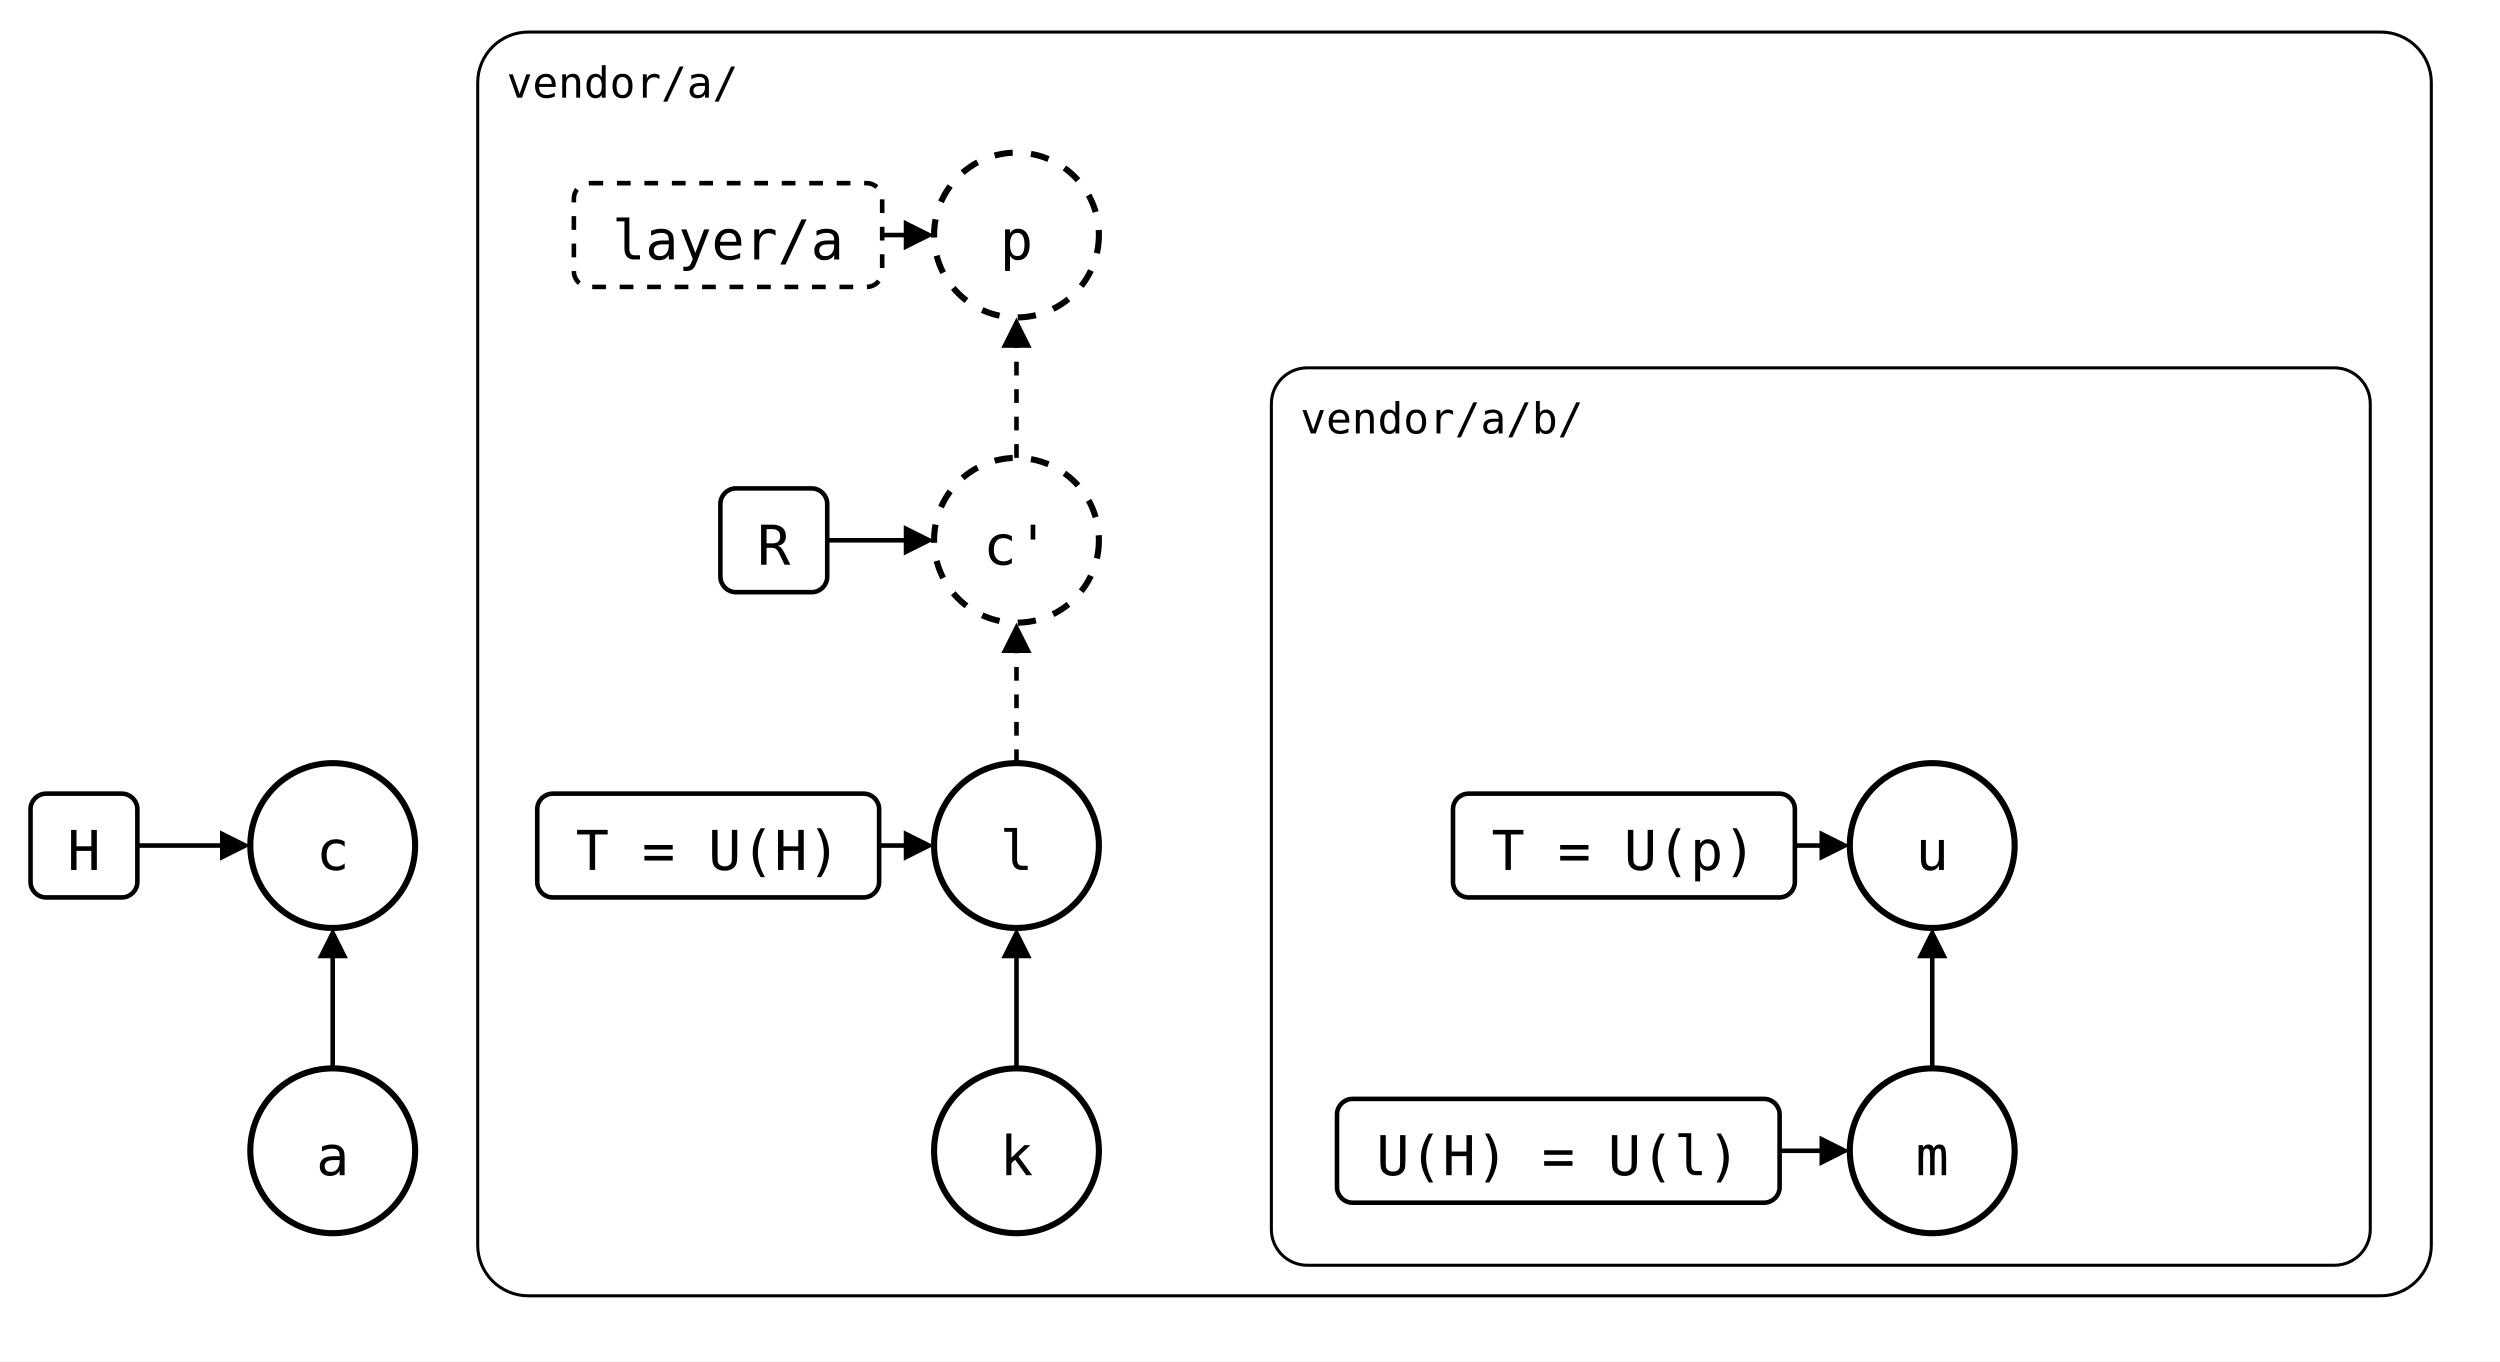
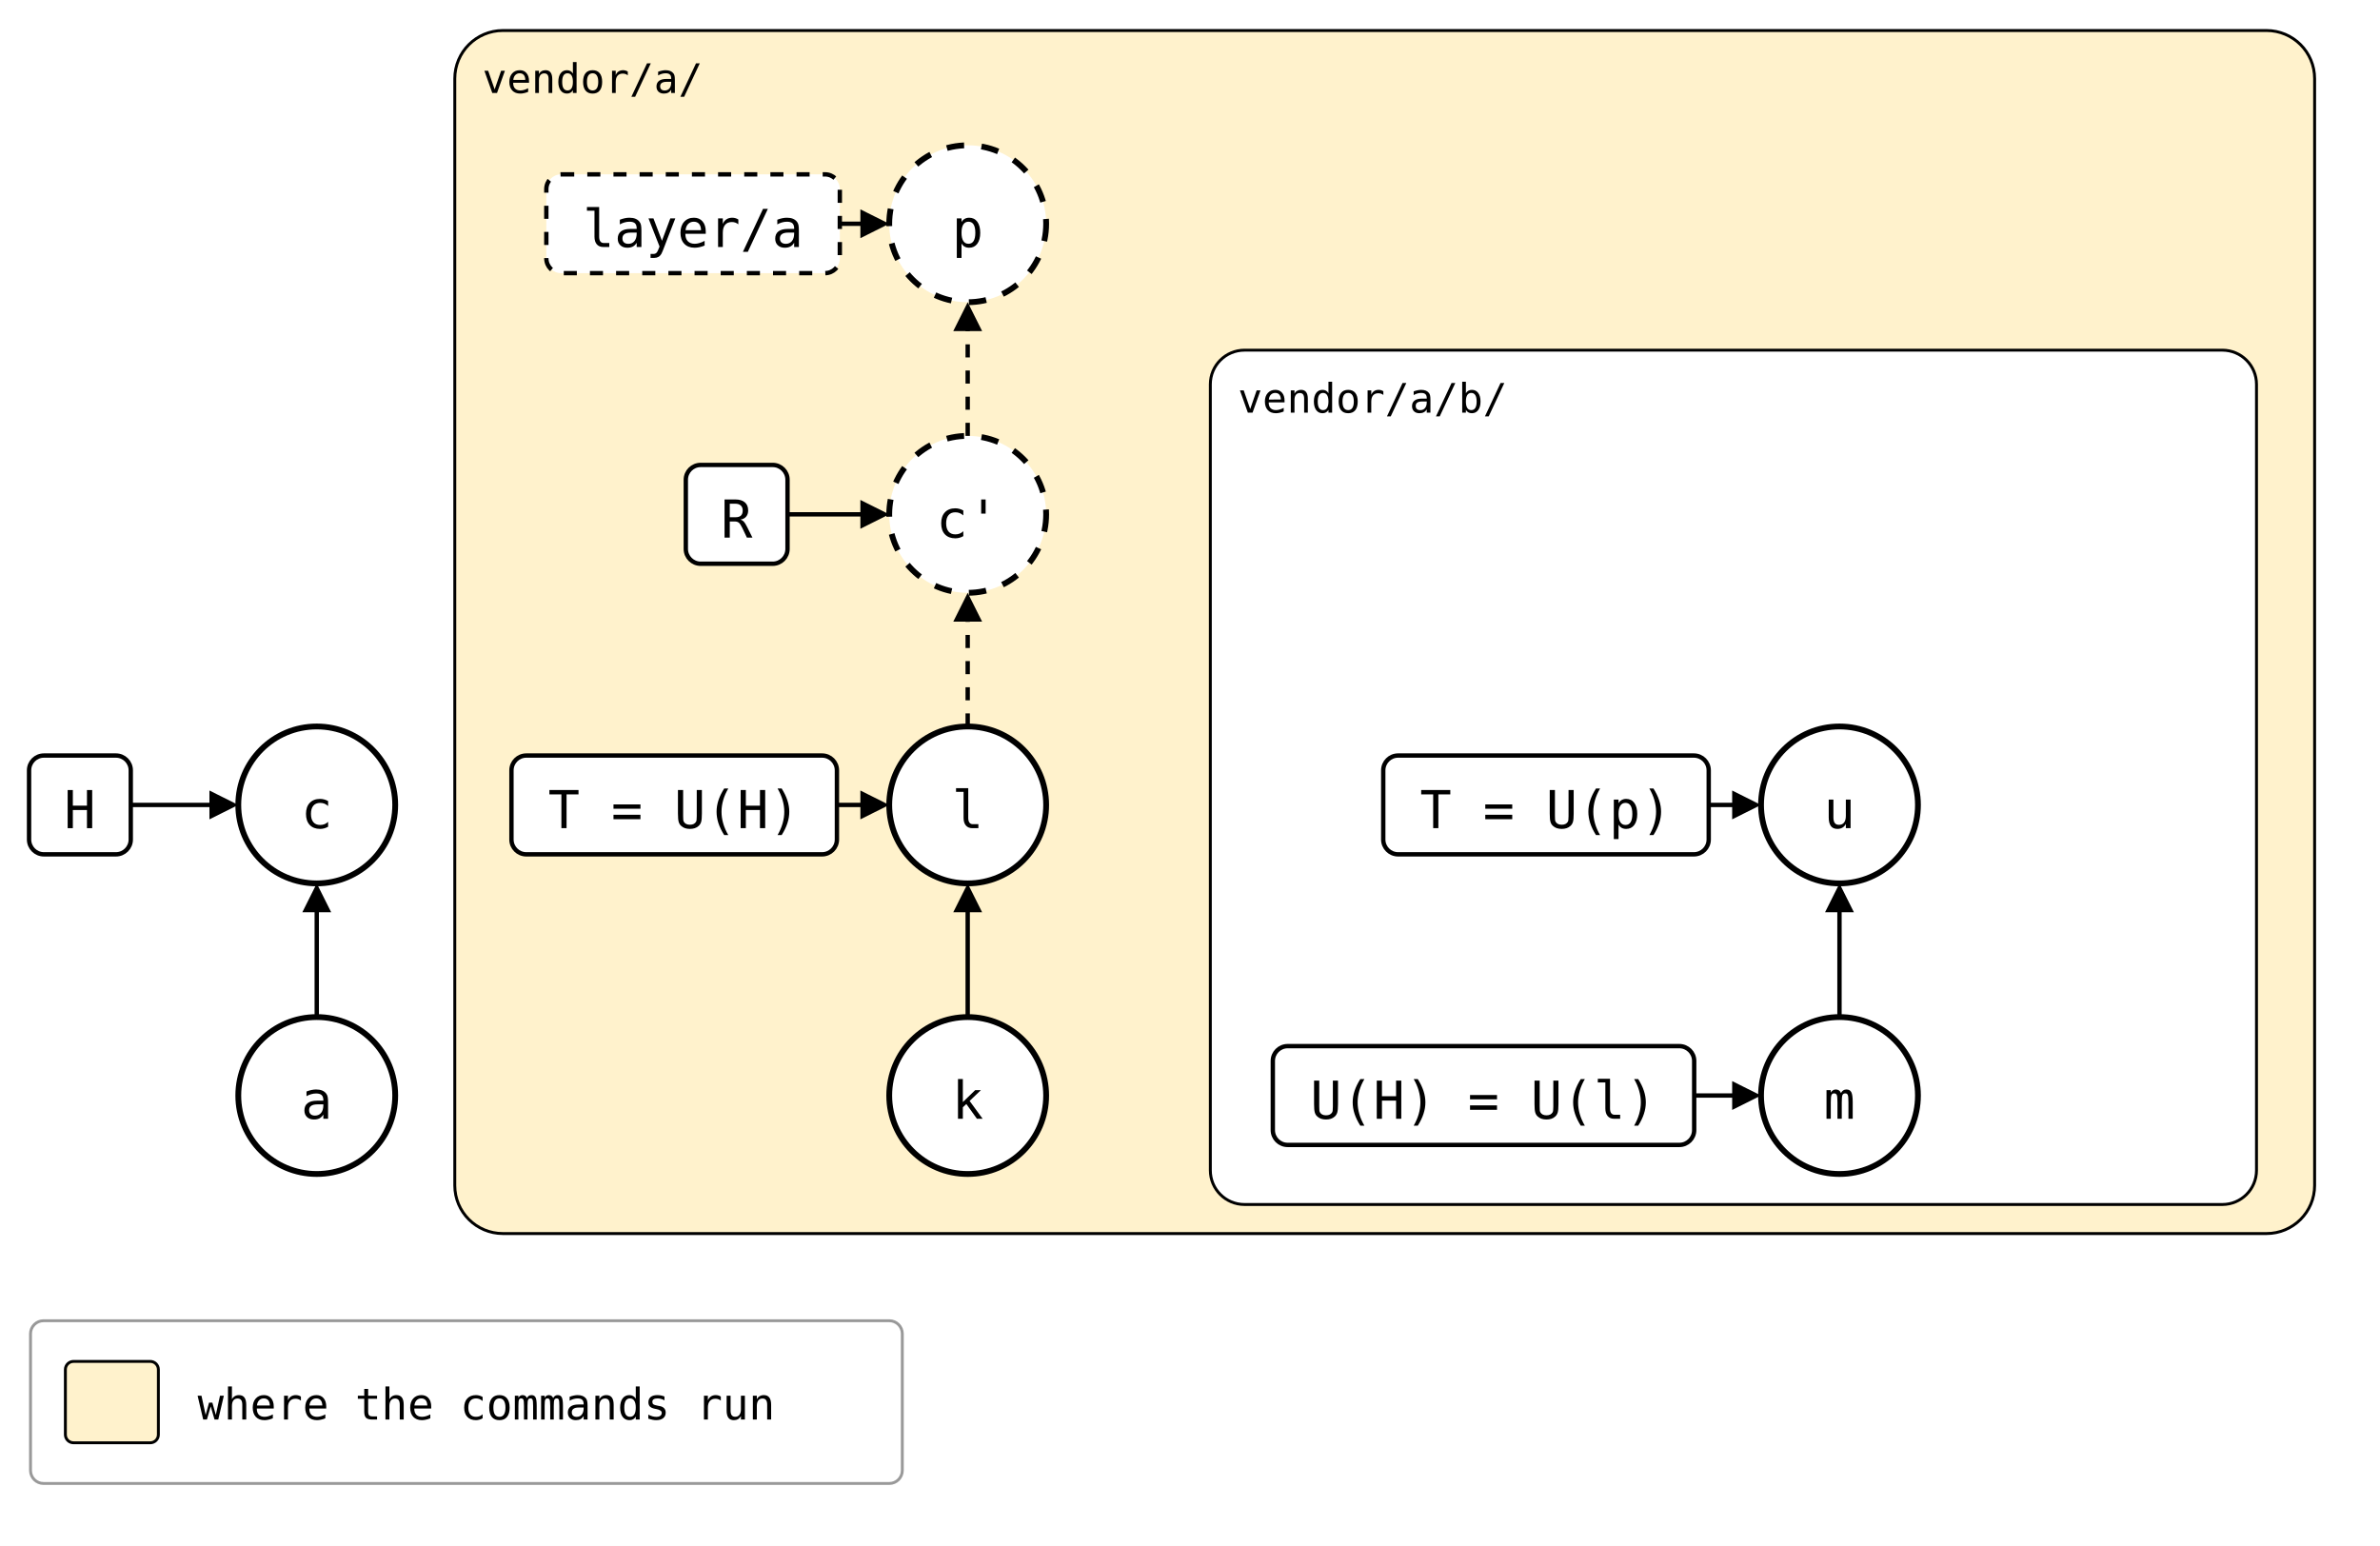
- <svg xmlns="http://www.w3.org/2000/svg" style="background: #ffffff; background-color: light-dark(#ffffff, #121212); color-scheme: light dark;" version="1.1" width="819px" height="446px" viewBox="0 0 819 446" id="ge-svg-c8mFiFQ3_4jhlH9kzEQV" content="&lt;mxfile host=&quot;Electron&quot;&gt;&#10;  &lt;diagram name=&quot;pulled-in-the-worktree&quot; id=&quot;pulled-in-the-worktree&quot;&gt;&#10;    &lt;mxGraphModel dx=&quot;-421&quot; dy=&quot;-125&quot; grid=&quot;0&quot; gridSize=&quot;10&quot; guides=&quot;1&quot; tooltips=&quot;1&quot; connect=&quot;1&quot; arrows=&quot;1&quot; fold=&quot;0&quot; page=&quot;0&quot; pageScale=&quot;1&quot; pageWidth=&quot;850&quot; pageHeight=&quot;1100&quot; background=&quot;#ffffff&quot; math=&quot;0&quot; shadow=&quot;0&quot;&gt;&#10;      &lt;root&gt;&#10;        &lt;mxCell id=&quot;0&quot; /&gt;&#10;        &lt;mxCell id=&quot;1&quot; parent=&quot;0&quot; /&gt;&#10;        &lt;mxCell id=&quot;lane_a&quot; parent=&quot;1&quot; style=&quot;rounded=1;arcSize=4;fillColor=none;strokeWidth=1;fontSize=14;verticalAlign=top;align=left;spacingLeft=8;spacingTop=2;fontFamily=Roboto Mono,monospace;&quot; value=&quot;vendor/a/&quot; vertex=&quot;1&quot;&gt;&#10;          &lt;mxGeometry height=&quot;414&quot; width=&quot;640&quot; x=&quot;150&quot; y=&quot;10&quot; as=&quot;geometry&quot; /&gt;&#10;        &lt;/mxCell&gt;&#10;        &lt;mxCell id=&quot;lane_b&quot; parent=&quot;1&quot; style=&quot;rounded=1;arcSize=4;fillColor=none;strokeWidth=1;fontSize=14;verticalAlign=top;align=left;spacingLeft=8;spacingTop=2;fontFamily=Roboto Mono,monospace;&quot; value=&quot;vendor/a/b/&quot; vertex=&quot;1&quot;&gt;&#10;          &lt;mxGeometry height=&quot;294&quot; width=&quot;360&quot; x=&quot;410&quot; y=&quot;120&quot; as=&quot;geometry&quot; /&gt;&#10;        &lt;/mxCell&gt;&#10;        &lt;mxCell id=&quot;a&quot; parent=&quot;1&quot; style=&quot;ellipse;aspect=fixed;strokeWidth=2;fontSize=18;fontFamily=Roboto Mono,monospace;&quot; value=&quot;a&quot; vertex=&quot;1&quot;&gt;&#10;          &lt;mxGeometry height=&quot;54&quot; width=&quot;54&quot; x=&quot;76&quot; y=&quot;350&quot; as=&quot;geometry&quot; /&gt;&#10;        &lt;/mxCell&gt;&#10;        &lt;mxCell id=&quot;c&quot; parent=&quot;1&quot; style=&quot;ellipse;aspect=fixed;strokeWidth=2;fontSize=18;fontFamily=Roboto Mono,monospace;&quot; value=&quot;c&quot; vertex=&quot;1&quot;&gt;&#10;          &lt;mxGeometry height=&quot;54&quot; width=&quot;54&quot; x=&quot;76&quot; y=&quot;250&quot; as=&quot;geometry&quot; /&gt;&#10;        &lt;/mxCell&gt;&#10;        &lt;mxCell id=&quot;k&quot; parent=&quot;1&quot; style=&quot;ellipse;aspect=fixed;strokeWidth=2;fontSize=18;fontFamily=Roboto Mono,monospace;&quot; value=&quot;k&quot; vertex=&quot;1&quot;&gt;&#10;          &lt;mxGeometry height=&quot;54&quot; width=&quot;54&quot; x=&quot;300&quot; y=&quot;350&quot; as=&quot;geometry&quot; /&gt;&#10;        &lt;/mxCell&gt;&#10;        &lt;mxCell id=&quot;l&quot; parent=&quot;1&quot; style=&quot;ellipse;aspect=fixed;strokeWidth=2;fontSize=18;fontFamily=Roboto Mono,monospace;&quot; value=&quot;l&quot; vertex=&quot;1&quot;&gt;&#10;          &lt;mxGeometry height=&quot;54&quot; width=&quot;54&quot; x=&quot;300&quot; y=&quot;250&quot; as=&quot;geometry&quot; /&gt;&#10;        &lt;/mxCell&gt;&#10;        &lt;mxCell id=&quot;c_&quot; parent=&quot;1&quot; style=&quot;ellipse;aspect=fixed;strokeWidth=2;fontSize=18;fontFamily=Roboto Mono,monospace;dashed=1;&quot; value=&quot;c&amp;#39;&quot; vertex=&quot;1&quot;&gt;&#10;          &lt;mxGeometry height=&quot;54&quot; width=&quot;54&quot; x=&quot;300&quot; y=&quot;150&quot; as=&quot;geometry&quot; /&gt;&#10;        &lt;/mxCell&gt;&#10;        &lt;mxCell id=&quot;p&quot; parent=&quot;1&quot; style=&quot;ellipse;aspect=fixed;strokeWidth=2;fontSize=18;fontFamily=Roboto Mono,monospace;dashed=1;&quot; value=&quot;p&quot; vertex=&quot;1&quot;&gt;&#10;          &lt;mxGeometry height=&quot;54&quot; width=&quot;54&quot; x=&quot;300&quot; y=&quot;50&quot; as=&quot;geometry&quot; /&gt;&#10;        &lt;/mxCell&gt;&#10;        &lt;mxCell id=&quot;m&quot; parent=&quot;1&quot; style=&quot;ellipse;aspect=fixed;strokeWidth=2;fontSize=18;fontFamily=Roboto Mono,monospace;&quot; value=&quot;m&quot; vertex=&quot;1&quot;&gt;&#10;          &lt;mxGeometry height=&quot;54&quot; width=&quot;54&quot; x=&quot;600&quot; y=&quot;350&quot; as=&quot;geometry&quot; /&gt;&#10;        &lt;/mxCell&gt;&#10;        &lt;mxCell id=&quot;u&quot; parent=&quot;1&quot; style=&quot;ellipse;aspect=fixed;strokeWidth=2;fontSize=18;fontFamily=Roboto Mono,monospace;&quot; value=&quot;u&quot; vertex=&quot;1&quot;&gt;&#10;          &lt;mxGeometry height=&quot;54&quot; width=&quot;54&quot; x=&quot;600&quot; y=&quot;250&quot; as=&quot;geometry&quot; /&gt;&#10;        &lt;/mxCell&gt;&#10;        &lt;mxCell id=&quot;H&quot; parent=&quot;1&quot; style=&quot;rounded=1;strokeWidth=1.5;fontSize=18;fontFamily=Roboto Mono,monospace;&quot; value=&quot;H&quot; vertex=&quot;1&quot;&gt;&#10;          &lt;mxGeometry height=&quot;34&quot; width=&quot;35&quot; x=&quot;4&quot; y=&quot;260&quot; as=&quot;geometry&quot; /&gt;&#10;        &lt;/mxCell&gt;&#10;        &lt;mxCell id=&quot;Ta&quot; parent=&quot;1&quot; style=&quot;rounded=1;strokeWidth=1.5;fontSize=18;fontFamily=Roboto Mono,monospace;&quot; value=&quot;T = U(H)&quot; vertex=&quot;1&quot;&gt;&#10;          &lt;mxGeometry height=&quot;34&quot; width=&quot;112&quot; x=&quot;170&quot; y=&quot;260&quot; as=&quot;geometry&quot; /&gt;&#10;        &lt;/mxCell&gt;&#10;        &lt;mxCell id=&quot;R&quot; parent=&quot;1&quot; style=&quot;rounded=1;strokeWidth=1.5;fontSize=18;fontFamily=Roboto Mono,monospace;&quot; value=&quot;R&quot; vertex=&quot;1&quot;&gt;&#10;          &lt;mxGeometry height=&quot;34&quot; width=&quot;35&quot; x=&quot;230&quot; y=&quot;160&quot; as=&quot;geometry&quot; /&gt;&#10;        &lt;/mxCell&gt;&#10;        &lt;mxCell id=&quot;W&quot; parent=&quot;1&quot; style=&quot;rounded=1;strokeWidth=1.5;fontSize=18;dashed=1;fontFamily=Roboto Mono,monospace;&quot; value=&quot;layer/a&quot; vertex=&quot;1&quot;&gt;&#10;          &lt;mxGeometry height=&quot;34&quot; width=&quot;101&quot; x=&quot;182&quot; y=&quot;60&quot; as=&quot;geometry&quot; /&gt;&#10;        &lt;/mxCell&gt;&#10;        &lt;mxCell id=&quot;Um&quot; parent=&quot;1&quot; style=&quot;rounded=1;strokeWidth=1.5;fontSize=18;fontFamily=Roboto Mono,monospace;&quot; value=&quot;U(H) = U(l)&quot; vertex=&quot;1&quot;&gt;&#10;          &lt;mxGeometry height=&quot;34&quot; width=&quot;145&quot; x=&quot;432&quot; y=&quot;360&quot; as=&quot;geometry&quot; /&gt;&#10;        &lt;/mxCell&gt;&#10;        &lt;mxCell id=&quot;Tb&quot; parent=&quot;1&quot; style=&quot;rounded=1;strokeWidth=1.5;fontSize=18;fontFamily=Roboto Mono,monospace;&quot; value=&quot;T = U(p)&quot; vertex=&quot;1&quot;&gt;&#10;          &lt;mxGeometry height=&quot;34&quot; width=&quot;112&quot; x=&quot;470&quot; y=&quot;260&quot; as=&quot;geometry&quot; /&gt;&#10;        &lt;/mxCell&gt;&#10;        &lt;mxCell id=&quot;e0&quot; edge=&quot;1&quot; parent=&quot;1&quot; source=&quot;a&quot; style=&quot;endArrow=block;endFill=1;strokeWidth=1.5;rounded=0;&quot; target=&quot;c&quot;&gt;&#10;          &lt;mxGeometry relative=&quot;1&quot; as=&quot;geometry&quot; /&gt;&#10;        &lt;/mxCell&gt;&#10;        &lt;mxCell id=&quot;e1&quot; edge=&quot;1&quot; parent=&quot;1&quot; source=&quot;k&quot; style=&quot;endArrow=block;endFill=1;strokeWidth=1.5;rounded=0;&quot; target=&quot;l&quot;&gt;&#10;          &lt;mxGeometry relative=&quot;1&quot; as=&quot;geometry&quot; /&gt;&#10;        &lt;/mxCell&gt;&#10;        &lt;mxCell id=&quot;e2&quot; edge=&quot;1&quot; parent=&quot;1&quot; source=&quot;l&quot; style=&quot;endArrow=block;endFill=1;strokeWidth=1.5;rounded=0;dashed=1;&quot; target=&quot;c_&quot;&gt;&#10;          &lt;mxGeometry relative=&quot;1&quot; as=&quot;geometry&quot; /&gt;&#10;        &lt;/mxCell&gt;&#10;        &lt;mxCell id=&quot;e3&quot; edge=&quot;1&quot; parent=&quot;1&quot; source=&quot;c_&quot; style=&quot;endArrow=block;endFill=1;strokeWidth=1.5;rounded=0;dashed=1;&quot; target=&quot;p&quot;&gt;&#10;          &lt;mxGeometry relative=&quot;1&quot; as=&quot;geometry&quot; /&gt;&#10;        &lt;/mxCell&gt;&#10;        &lt;mxCell id=&quot;e4&quot; edge=&quot;1&quot; parent=&quot;1&quot; source=&quot;m&quot; style=&quot;endArrow=block;endFill=1;strokeWidth=1.5;rounded=0;&quot; target=&quot;u&quot;&gt;&#10;          &lt;mxGeometry relative=&quot;1&quot; as=&quot;geometry&quot; /&gt;&#10;        &lt;/mxCell&gt;&#10;        &lt;mxCell id=&quot;e5&quot; edge=&quot;1&quot; parent=&quot;1&quot; source=&quot;H&quot; style=&quot;endArrow=block;endFill=1;strokeWidth=1.5;rounded=0;&quot; target=&quot;c&quot;&gt;&#10;          &lt;mxGeometry relative=&quot;1&quot; as=&quot;geometry&quot; /&gt;&#10;        &lt;/mxCell&gt;&#10;        &lt;mxCell id=&quot;e6&quot; edge=&quot;1&quot; parent=&quot;1&quot; source=&quot;Ta&quot; style=&quot;endArrow=block;endFill=1;strokeWidth=1.5;rounded=0;&quot; target=&quot;l&quot;&gt;&#10;          &lt;mxGeometry relative=&quot;1&quot; as=&quot;geometry&quot; /&gt;&#10;        &lt;/mxCell&gt;&#10;        &lt;mxCell id=&quot;e7&quot; edge=&quot;1&quot; parent=&quot;1&quot; source=&quot;R&quot; style=&quot;endArrow=block;endFill=1;strokeWidth=1.5;rounded=0;&quot; target=&quot;c_&quot;&gt;&#10;          &lt;mxGeometry relative=&quot;1&quot; as=&quot;geometry&quot; /&gt;&#10;        &lt;/mxCell&gt;&#10;        &lt;mxCell id=&quot;e8&quot; edge=&quot;1&quot; parent=&quot;1&quot; source=&quot;W&quot; style=&quot;endArrow=block;endFill=1;strokeWidth=1.5;rounded=0;&quot; target=&quot;p&quot;&gt;&#10;          &lt;mxGeometry relative=&quot;1&quot; as=&quot;geometry&quot; /&gt;&#10;        &lt;/mxCell&gt;&#10;        &lt;mxCell id=&quot;e9&quot; edge=&quot;1&quot; parent=&quot;1&quot; source=&quot;Um&quot; style=&quot;endArrow=block;endFill=1;strokeWidth=1.5;rounded=0;&quot; target=&quot;m&quot;&gt;&#10;          &lt;mxGeometry relative=&quot;1&quot; as=&quot;geometry&quot; /&gt;&#10;        &lt;/mxCell&gt;&#10;        &lt;mxCell id=&quot;e10&quot; edge=&quot;1&quot; parent=&quot;1&quot; source=&quot;Tb&quot; style=&quot;endArrow=block;endFill=1;strokeWidth=1.5;rounded=0;&quot; target=&quot;u&quot;&gt;&#10;          &lt;mxGeometry relative=&quot;1&quot; as=&quot;geometry&quot; /&gt;&#10;        &lt;/mxCell&gt;&#10;      &lt;/root&gt;&#10;    &lt;/mxGraphModel&gt;&#10;  &lt;/diagram&gt;&#10;&lt;/mxfile&gt;&#10;">
-   <style type="text/css">@supports (color: light-dark(#000, #fff)) { #ge-svg-c8mFiFQ3_4jhlH9kzEQV { --ge-adaptive-bg: light-dark(#ffffff, var(--ge-dark-color, #121212)); } }</style>
+ <svg xmlns="http://www.w3.org/2000/svg" style="background: #ffffff; background-color: light-dark(#ffffff, #121212); color-scheme: light dark;" version="1.1" width="819px" height="532px" viewBox="0 0 819 532" id="ge-svg-qMCThEEGLpSipwkc8X26" content="&lt;mxfile host=&quot;Electron&quot;&gt;&#10;  &lt;diagram name=&quot;pulled-in-the-worktree&quot; id=&quot;pulled-in-the-worktree&quot;&gt;&#10;    &lt;mxGraphModel dx=&quot;-421&quot; dy=&quot;-147&quot; grid=&quot;0&quot; gridSize=&quot;10&quot; guides=&quot;1&quot; tooltips=&quot;1&quot; connect=&quot;1&quot; arrows=&quot;1&quot; fold=&quot;0&quot; page=&quot;0&quot; pageScale=&quot;1&quot; pageWidth=&quot;850&quot; pageHeight=&quot;1100&quot; background=&quot;#ffffff&quot; math=&quot;0&quot; shadow=&quot;0&quot;&gt;&#10;      &lt;root&gt;&#10;        &lt;mxCell id=&quot;0&quot; /&gt;&#10;        &lt;mxCell id=&quot;1&quot; parent=&quot;0&quot; /&gt;&#10;        &lt;mxCell id=&quot;lane_a&quot; parent=&quot;1&quot; style=&quot;rounded=1;arcSize=4;fillColor=#FFF2CC;strokeWidth=1;fontSize=14;verticalAlign=top;align=left;spacingLeft=8;spacingTop=2;fontFamily=Roboto Mono,monospace;&quot; value=&quot;vendor/a/&quot; vertex=&quot;1&quot;&gt;&#10;          &lt;mxGeometry height=&quot;414&quot; width=&quot;640&quot; x=&quot;150&quot; y=&quot;10&quot; as=&quot;geometry&quot; /&gt;&#10;        &lt;/mxCell&gt;&#10;        &lt;mxCell id=&quot;lane_b&quot; parent=&quot;1&quot; style=&quot;rounded=1;arcSize=4;fillColor=#ffffff;strokeWidth=1;fontSize=14;verticalAlign=top;align=left;spacingLeft=8;spacingTop=2;fontFamily=Roboto Mono,monospace;&quot; value=&quot;vendor/a/b/&quot; vertex=&quot;1&quot;&gt;&#10;          &lt;mxGeometry height=&quot;294&quot; width=&quot;360&quot; x=&quot;410&quot; y=&quot;120&quot; as=&quot;geometry&quot; /&gt;&#10;        &lt;/mxCell&gt;&#10;        &lt;mxCell id=&quot;a&quot; parent=&quot;1&quot; style=&quot;ellipse;aspect=fixed;strokeWidth=2;fontSize=18;fontFamily=Roboto Mono,monospace;&quot; value=&quot;a&quot; vertex=&quot;1&quot;&gt;&#10;          &lt;mxGeometry height=&quot;54&quot; width=&quot;54&quot; x=&quot;76&quot; y=&quot;350&quot; as=&quot;geometry&quot; /&gt;&#10;        &lt;/mxCell&gt;&#10;        &lt;mxCell id=&quot;c&quot; parent=&quot;1&quot; style=&quot;ellipse;aspect=fixed;strokeWidth=2;fontSize=18;fontFamily=Roboto Mono,monospace;&quot; value=&quot;c&quot; vertex=&quot;1&quot;&gt;&#10;          &lt;mxGeometry height=&quot;54&quot; width=&quot;54&quot; x=&quot;76&quot; y=&quot;250&quot; as=&quot;geometry&quot; /&gt;&#10;        &lt;/mxCell&gt;&#10;        &lt;mxCell id=&quot;k&quot; parent=&quot;1&quot; style=&quot;ellipse;aspect=fixed;strokeWidth=2;fontSize=18;fontFamily=Roboto Mono,monospace;&quot; value=&quot;k&quot; vertex=&quot;1&quot;&gt;&#10;          &lt;mxGeometry height=&quot;54&quot; width=&quot;54&quot; x=&quot;300&quot; y=&quot;350&quot; as=&quot;geometry&quot; /&gt;&#10;        &lt;/mxCell&gt;&#10;        &lt;mxCell id=&quot;l&quot; parent=&quot;1&quot; style=&quot;ellipse;aspect=fixed;strokeWidth=2;fontSize=18;fontFamily=Roboto Mono,monospace;&quot; value=&quot;l&quot; vertex=&quot;1&quot;&gt;&#10;          &lt;mxGeometry height=&quot;54&quot; width=&quot;54&quot; x=&quot;300&quot; y=&quot;250&quot; as=&quot;geometry&quot; /&gt;&#10;        &lt;/mxCell&gt;&#10;        &lt;mxCell id=&quot;c_&quot; parent=&quot;1&quot; style=&quot;ellipse;aspect=fixed;strokeWidth=2;fontSize=18;fontFamily=Roboto Mono,monospace;dashed=1;&quot; value=&quot;c&amp;#39;&quot; vertex=&quot;1&quot;&gt;&#10;          &lt;mxGeometry height=&quot;54&quot; width=&quot;54&quot; x=&quot;300&quot; y=&quot;150&quot; as=&quot;geometry&quot; /&gt;&#10;        &lt;/mxCell&gt;&#10;        &lt;mxCell id=&quot;p&quot; parent=&quot;1&quot; style=&quot;ellipse;aspect=fixed;strokeWidth=2;fontSize=18;fontFamily=Roboto Mono,monospace;dashed=1;&quot; value=&quot;p&quot; vertex=&quot;1&quot;&gt;&#10;          &lt;mxGeometry height=&quot;54&quot; width=&quot;54&quot; x=&quot;300&quot; y=&quot;50&quot; as=&quot;geometry&quot; /&gt;&#10;        &lt;/mxCell&gt;&#10;        &lt;mxCell id=&quot;m&quot; parent=&quot;1&quot; style=&quot;ellipse;aspect=fixed;strokeWidth=2;fontSize=18;fontFamily=Roboto Mono,monospace;&quot; value=&quot;m&quot; vertex=&quot;1&quot;&gt;&#10;          &lt;mxGeometry height=&quot;54&quot; width=&quot;54&quot; x=&quot;600&quot; y=&quot;350&quot; as=&quot;geometry&quot; /&gt;&#10;        &lt;/mxCell&gt;&#10;        &lt;mxCell id=&quot;u&quot; parent=&quot;1&quot; style=&quot;ellipse;aspect=fixed;strokeWidth=2;fontSize=18;fontFamily=Roboto Mono,monospace;&quot; value=&quot;u&quot; vertex=&quot;1&quot;&gt;&#10;          &lt;mxGeometry height=&quot;54&quot; width=&quot;54&quot; x=&quot;600&quot; y=&quot;250&quot; as=&quot;geometry&quot; /&gt;&#10;        &lt;/mxCell&gt;&#10;        &lt;mxCell id=&quot;H&quot; parent=&quot;1&quot; style=&quot;rounded=1;strokeWidth=1.5;fontSize=18;fontFamily=Roboto Mono,monospace;&quot; value=&quot;H&quot; vertex=&quot;1&quot;&gt;&#10;          &lt;mxGeometry height=&quot;34&quot; width=&quot;35&quot; x=&quot;4&quot; y=&quot;260&quot; as=&quot;geometry&quot; /&gt;&#10;        &lt;/mxCell&gt;&#10;        &lt;mxCell id=&quot;Ta&quot; parent=&quot;1&quot; style=&quot;rounded=1;strokeWidth=1.5;fontSize=18;fontFamily=Roboto Mono,monospace;&quot; value=&quot;T = U(H)&quot; vertex=&quot;1&quot;&gt;&#10;          &lt;mxGeometry height=&quot;34&quot; width=&quot;112&quot; x=&quot;170&quot; y=&quot;260&quot; as=&quot;geometry&quot; /&gt;&#10;        &lt;/mxCell&gt;&#10;        &lt;mxCell id=&quot;R&quot; parent=&quot;1&quot; style=&quot;rounded=1;strokeWidth=1.5;fontSize=18;fontFamily=Roboto Mono,monospace;&quot; value=&quot;R&quot; vertex=&quot;1&quot;&gt;&#10;          &lt;mxGeometry height=&quot;34&quot; width=&quot;35&quot; x=&quot;230&quot; y=&quot;160&quot; as=&quot;geometry&quot; /&gt;&#10;        &lt;/mxCell&gt;&#10;        &lt;mxCell id=&quot;W&quot; parent=&quot;1&quot; style=&quot;rounded=1;strokeWidth=1.5;fontSize=18;dashed=1;fontFamily=Roboto Mono,monospace;&quot; value=&quot;layer/a&quot; vertex=&quot;1&quot;&gt;&#10;          &lt;mxGeometry height=&quot;34&quot; width=&quot;101&quot; x=&quot;182&quot; y=&quot;60&quot; as=&quot;geometry&quot; /&gt;&#10;        &lt;/mxCell&gt;&#10;        &lt;mxCell id=&quot;Um&quot; parent=&quot;1&quot; style=&quot;rounded=1;strokeWidth=1.5;fontSize=18;fontFamily=Roboto Mono,monospace;&quot; value=&quot;U(H) = U(l)&quot; vertex=&quot;1&quot;&gt;&#10;          &lt;mxGeometry height=&quot;34&quot; width=&quot;145&quot; x=&quot;432&quot; y=&quot;360&quot; as=&quot;geometry&quot; /&gt;&#10;        &lt;/mxCell&gt;&#10;        &lt;mxCell id=&quot;Tb&quot; parent=&quot;1&quot; style=&quot;rounded=1;strokeWidth=1.5;fontSize=18;fontFamily=Roboto Mono,monospace;&quot; value=&quot;T = U(p)&quot; vertex=&quot;1&quot;&gt;&#10;          &lt;mxGeometry height=&quot;34&quot; width=&quot;112&quot; x=&quot;470&quot; y=&quot;260&quot; as=&quot;geometry&quot; /&gt;&#10;        &lt;/mxCell&gt;&#10;        &lt;mxCell id=&quot;e0&quot; edge=&quot;1&quot; parent=&quot;1&quot; source=&quot;a&quot; style=&quot;endArrow=block;endFill=1;strokeWidth=1.5;rounded=0;&quot; target=&quot;c&quot;&gt;&#10;          &lt;mxGeometry relative=&quot;1&quot; as=&quot;geometry&quot; /&gt;&#10;        &lt;/mxCell&gt;&#10;        &lt;mxCell id=&quot;e1&quot; edge=&quot;1&quot; parent=&quot;1&quot; source=&quot;k&quot; style=&quot;endArrow=block;endFill=1;strokeWidth=1.5;rounded=0;&quot; target=&quot;l&quot;&gt;&#10;          &lt;mxGeometry relative=&quot;1&quot; as=&quot;geometry&quot; /&gt;&#10;        &lt;/mxCell&gt;&#10;        &lt;mxCell id=&quot;e2&quot; edge=&quot;1&quot; parent=&quot;1&quot; source=&quot;l&quot; style=&quot;endArrow=block;endFill=1;strokeWidth=1.5;rounded=0;dashed=1;&quot; target=&quot;c_&quot;&gt;&#10;          &lt;mxGeometry relative=&quot;1&quot; as=&quot;geometry&quot; /&gt;&#10;        &lt;/mxCell&gt;&#10;        &lt;mxCell id=&quot;e3&quot; edge=&quot;1&quot; parent=&quot;1&quot; source=&quot;c_&quot; style=&quot;endArrow=block;endFill=1;strokeWidth=1.5;rounded=0;dashed=1;&quot; target=&quot;p&quot;&gt;&#10;          &lt;mxGeometry relative=&quot;1&quot; as=&quot;geometry&quot; /&gt;&#10;        &lt;/mxCell&gt;&#10;        &lt;mxCell id=&quot;e4&quot; edge=&quot;1&quot; parent=&quot;1&quot; source=&quot;m&quot; style=&quot;endArrow=block;endFill=1;strokeWidth=1.5;rounded=0;&quot; target=&quot;u&quot;&gt;&#10;          &lt;mxGeometry relative=&quot;1&quot; as=&quot;geometry&quot; /&gt;&#10;        &lt;/mxCell&gt;&#10;        &lt;mxCell id=&quot;e5&quot; edge=&quot;1&quot; parent=&quot;1&quot; source=&quot;H&quot; style=&quot;endArrow=block;endFill=1;strokeWidth=1.5;rounded=0;&quot; target=&quot;c&quot;&gt;&#10;          &lt;mxGeometry relative=&quot;1&quot; as=&quot;geometry&quot; /&gt;&#10;        &lt;/mxCell&gt;&#10;        &lt;mxCell id=&quot;e6&quot; edge=&quot;1&quot; parent=&quot;1&quot; source=&quot;Ta&quot; style=&quot;endArrow=block;endFill=1;strokeWidth=1.5;rounded=0;&quot; target=&quot;l&quot;&gt;&#10;          &lt;mxGeometry relative=&quot;1&quot; as=&quot;geometry&quot; /&gt;&#10;        &lt;/mxCell&gt;&#10;        &lt;mxCell id=&quot;e7&quot; edge=&quot;1&quot; parent=&quot;1&quot; source=&quot;R&quot; style=&quot;endArrow=block;endFill=1;strokeWidth=1.5;rounded=0;&quot; target=&quot;c_&quot;&gt;&#10;          &lt;mxGeometry relative=&quot;1&quot; as=&quot;geometry&quot; /&gt;&#10;        &lt;/mxCell&gt;&#10;        &lt;mxCell id=&quot;e8&quot; edge=&quot;1&quot; parent=&quot;1&quot; source=&quot;W&quot; style=&quot;endArrow=block;endFill=1;strokeWidth=1.5;rounded=0;&quot; target=&quot;p&quot;&gt;&#10;          &lt;mxGeometry relative=&quot;1&quot; as=&quot;geometry&quot; /&gt;&#10;        &lt;/mxCell&gt;&#10;        &lt;mxCell id=&quot;e9&quot; edge=&quot;1&quot; parent=&quot;1&quot; source=&quot;Um&quot; style=&quot;endArrow=block;endFill=1;strokeWidth=1.5;rounded=0;&quot; target=&quot;m&quot;&gt;&#10;          &lt;mxGeometry relative=&quot;1&quot; as=&quot;geometry&quot; /&gt;&#10;        &lt;/mxCell&gt;&#10;        &lt;mxCell id=&quot;e10&quot; edge=&quot;1&quot; parent=&quot;1&quot; source=&quot;Tb&quot; style=&quot;endArrow=block;endFill=1;strokeWidth=1.5;rounded=0;&quot; target=&quot;u&quot;&gt;&#10;          &lt;mxGeometry relative=&quot;1&quot; as=&quot;geometry&quot; /&gt;&#10;        &lt;/mxCell&gt;&#10;        &lt;mxCell id=&quot;legend&quot; parent=&quot;1&quot; style=&quot;rounded=1;arcSize=8;fillColor=none;strokeColor=#999999;strokeWidth=1;legend=1;&quot; value=&quot;&quot; vertex=&quot;1&quot;&gt;&#10;          &lt;mxGeometry height=&quot;56&quot; width=&quot;300&quot; x=&quot;4&quot; y=&quot;454&quot; as=&quot;geometry&quot; /&gt;&#10;        &lt;/mxCell&gt;&#10;        &lt;mxCell id=&quot;legend_here&quot; parent=&quot;legend&quot; style=&quot;rounded=1;arcSize=10;strokeWidth=1;fillColor=#FFF2CC;&quot; value=&quot;&quot; vertex=&quot;1&quot;&gt;&#10;          &lt;mxGeometry height=&quot;28&quot; width=&quot;32&quot; x=&quot;12&quot; y=&quot;14&quot; as=&quot;geometry&quot; /&gt;&#10;        &lt;/mxCell&gt;&#10;        &lt;mxCell id=&quot;legend_here_text&quot; parent=&quot;legend&quot; style=&quot;text;align=left;verticalAlign=middle;fontSize=15;fontFamily=Roboto Mono,monospace;&quot; value=&quot;where the commands run&quot; vertex=&quot;1&quot;&gt;&#10;          &lt;mxGeometry height=&quot;32&quot; width=&quot;230&quot; x=&quot;56&quot; y=&quot;12&quot; as=&quot;geometry&quot; /&gt;&#10;        &lt;/mxCell&gt;&#10;      &lt;/root&gt;&#10;    &lt;/mxGraphModel&gt;&#10;  &lt;/diagram&gt;&#10;&lt;/mxfile&gt;&#10;">
+   <style type="text/css">@supports (color: light-dark(#000, #fff)) { #ge-svg-qMCThEEGLpSipwkc8X26 { --ge-adaptive-bg: light-dark(#ffffff, var(--ge-dark-color, #121212)); } }</style>
  <defs />
  <rect fill="#ffffff" width="100%" height="100%" x="0" y="0" style="fill: light-dark(rgb(255, 255, 255), rgb(18, 18, 18));" />
  <g>
    <g data-cell-id="0">
      <g data-cell-id="1">
        <g data-cell-id="lane_a">
          <g transform="translate(0.5,0.5)">
-             <rect x="156" y="10" width="640" height="414" rx="16.56" ry="16.56" fill="none" stroke="#000000" pointer-events="all" style="stroke: light-dark(rgb(0, 0, 0), rgb(255, 255, 255));" />
+             <rect x="156" y="10" width="640" height="414" rx="16.56" ry="16.56" fill="#fff2cc" stroke="#000000" pointer-events="all" style="fill: light-dark(rgb(255, 242, 204), rgb(40, 29, 0)); stroke: light-dark(rgb(0, 0, 0), rgb(255, 255, 255));" />
          </g>
          <g>
            <g fill="#000000" font-family="'Roboto Mono', monospace" text-anchor="start" font-size="14px" style="fill: light-dark(rgb(0, 0, 0), rgb(255, 255, 255));">
              <text x="166" y="32">vendor/a/</text>
            </g>
          </g>
        </g>
        <g data-cell-id="lane_b">
          <g transform="translate(0.5,0.5)">
-             <rect x="416" y="120" width="360" height="294" rx="11.76" ry="11.76" fill="none" stroke="#000000" pointer-events="all" style="stroke: light-dark(rgb(0, 0, 0), rgb(255, 255, 255));" />
+             <rect x="416" y="120" width="360" height="294" rx="11.76" ry="11.76" fill="#ffffff" stroke="#000000" pointer-events="all" style="fill: light-dark(rgb(255, 255, 255), rgb(18, 18, 18)); stroke: light-dark(rgb(0, 0, 0), rgb(255, 255, 255));" />
          </g>
          <g>
            <g fill="#000000" font-family="'Roboto Mono', monospace" text-anchor="start" font-size="14px" style="fill: light-dark(rgb(0, 0, 0), rgb(255, 255, 255));">
              <text x="426" y="142">vendor/a/b/</text>
            </g>
          </g>
        </g>
        <g data-cell-id="a">
          <g>
            <ellipse cx="109" cy="377" rx="27" ry="27" fill="#ffffff" stroke="#000000" stroke-width="2" pointer-events="all" style="fill: var(--ge-adaptive-bg, #ffffff); stroke: light-dark(rgb(0, 0, 0), rgb(255, 255, 255));" />
          </g>
          <g>
            <g fill="#000000" font-family="'Roboto Mono', monospace" text-anchor="middle" font-size="18px" style="fill: light-dark(rgb(0, 0, 0), rgb(255, 255, 255));">
              <text x="109" y="385">a</text>
            </g>
          </g>
        </g>
        <g data-cell-id="c">
          <g>
            <ellipse cx="109" cy="277" rx="27" ry="27" fill="#ffffff" stroke="#000000" stroke-width="2" pointer-events="all" style="fill: var(--ge-adaptive-bg, #ffffff); stroke: light-dark(rgb(0, 0, 0), rgb(255, 255, 255));" />
          </g>
          <g>
            <g fill="#000000" font-family="'Roboto Mono', monospace" text-anchor="middle" font-size="18px" style="fill: light-dark(rgb(0, 0, 0), rgb(255, 255, 255));">
              <text x="109" y="285">c</text>
            </g>
          </g>
        </g>
        <g data-cell-id="k">
          <g>
            <ellipse cx="333" cy="377" rx="27" ry="27" fill="#ffffff" stroke="#000000" stroke-width="2" pointer-events="all" style="fill: var(--ge-adaptive-bg, #ffffff); stroke: light-dark(rgb(0, 0, 0), rgb(255, 255, 255));" />
          </g>
          <g>
            <g fill="#000000" font-family="'Roboto Mono', monospace" text-anchor="middle" font-size="18px" style="fill: light-dark(rgb(0, 0, 0), rgb(255, 255, 255));">
              <text x="333" y="385">k</text>
            </g>
          </g>
        </g>
        <g data-cell-id="l">
          <g>
            <ellipse cx="333" cy="277" rx="27" ry="27" fill="#ffffff" stroke="#000000" stroke-width="2" pointer-events="all" style="fill: var(--ge-adaptive-bg, #ffffff); stroke: light-dark(rgb(0, 0, 0), rgb(255, 255, 255));" />
          </g>
          <g>
            <g fill="#000000" font-family="'Roboto Mono', monospace" text-anchor="middle" font-size="18px" style="fill: light-dark(rgb(0, 0, 0), rgb(255, 255, 255));">
              <text x="333" y="285">l</text>
            </g>
          </g>
        </g>
        <g data-cell-id="c_">
          <g>
            <ellipse cx="333" cy="177" rx="27" ry="27" fill="#ffffff" stroke="#000000" stroke-width="2" stroke-dasharray="6 6" pointer-events="all" style="fill: var(--ge-adaptive-bg, #ffffff); stroke: light-dark(rgb(0, 0, 0), rgb(255, 255, 255));" />
          </g>
          <g>
            <g fill="#000000" font-family="'Roboto Mono', monospace" text-anchor="middle" font-size="18px" style="fill: light-dark(rgb(0, 0, 0), rgb(255, 255, 255));">
              <text x="333" y="185">c'</text>
            </g>
          </g>
        </g>
        <g data-cell-id="p">
          <g>
            <ellipse cx="333" cy="77" rx="27" ry="27" fill="#ffffff" stroke="#000000" stroke-width="2" stroke-dasharray="6 6" pointer-events="all" style="fill: var(--ge-adaptive-bg, #ffffff); stroke: light-dark(rgb(0, 0, 0), rgb(255, 255, 255));" />
          </g>
          <g>
            <g fill="#000000" font-family="'Roboto Mono', monospace" text-anchor="middle" font-size="18px" style="fill: light-dark(rgb(0, 0, 0), rgb(255, 255, 255));">
              <text x="333" y="85">p</text>
            </g>
          </g>
        </g>
        <g data-cell-id="m">
          <g>
            <ellipse cx="633" cy="377" rx="27" ry="27" fill="#ffffff" stroke="#000000" stroke-width="2" pointer-events="all" style="fill: var(--ge-adaptive-bg, #ffffff); stroke: light-dark(rgb(0, 0, 0), rgb(255, 255, 255));" />
          </g>
          <g>
            <g fill="#000000" font-family="'Roboto Mono', monospace" text-anchor="middle" font-size="18px" style="fill: light-dark(rgb(0, 0, 0), rgb(255, 255, 255));">
              <text x="633" y="385">m</text>
            </g>
          </g>
        </g>
        <g data-cell-id="u">
          <g>
            <ellipse cx="633" cy="277" rx="27" ry="27" fill="#ffffff" stroke="#000000" stroke-width="2" pointer-events="all" style="fill: var(--ge-adaptive-bg, #ffffff); stroke: light-dark(rgb(0, 0, 0), rgb(255, 255, 255));" />
          </g>
          <g>
            <g fill="#000000" font-family="'Roboto Mono', monospace" text-anchor="middle" font-size="18px" style="fill: light-dark(rgb(0, 0, 0), rgb(255, 255, 255));">
              <text x="633" y="285">u</text>
            </g>
          </g>
        </g>
        <g data-cell-id="H">
          <g>
            <rect x="10" y="260" width="35" height="34" rx="5.1" ry="5.1" fill="#ffffff" stroke="#000000" stroke-width="1.5" pointer-events="all" style="fill: var(--ge-adaptive-bg, #ffffff); stroke: light-dark(rgb(0, 0, 0), rgb(255, 255, 255));" />
          </g>
          <g>
            <g fill="#000000" font-family="'Roboto Mono', monospace" text-anchor="middle" font-size="18px" style="fill: light-dark(rgb(0, 0, 0), rgb(255, 255, 255));">
              <text x="27.5" y="285">H</text>
            </g>
          </g>
        </g>
        <g data-cell-id="Ta">
          <g>
            <rect x="176" y="260" width="112" height="34" rx="5.1" ry="5.1" fill="#ffffff" stroke="#000000" stroke-width="1.5" pointer-events="all" style="fill: var(--ge-adaptive-bg, #ffffff); stroke: light-dark(rgb(0, 0, 0), rgb(255, 255, 255));" />
          </g>
          <g>
            <g fill="#000000" font-family="'Roboto Mono', monospace" text-anchor="middle" font-size="18px" style="fill: light-dark(rgb(0, 0, 0), rgb(255, 255, 255));">
              <text x="232" y="285">T = U(H)</text>
            </g>
          </g>
        </g>
        <g data-cell-id="R">
          <g>
            <rect x="236" y="160" width="35" height="34" rx="5.1" ry="5.1" fill="#ffffff" stroke="#000000" stroke-width="1.5" pointer-events="all" style="fill: var(--ge-adaptive-bg, #ffffff); stroke: light-dark(rgb(0, 0, 0), rgb(255, 255, 255));" />
          </g>
          <g>
            <g fill="#000000" font-family="'Roboto Mono', monospace" text-anchor="middle" font-size="18px" style="fill: light-dark(rgb(0, 0, 0), rgb(255, 255, 255));">
              <text x="253.5" y="185">R</text>
            </g>
          </g>
        </g>
        <g data-cell-id="W">
          <g>
            <rect x="188" y="60" width="101" height="34" rx="5.1" ry="5.1" fill="#ffffff" stroke="#000000" stroke-width="1.5" stroke-dasharray="4.5 4.5" pointer-events="all" style="fill: var(--ge-adaptive-bg, #ffffff); stroke: light-dark(rgb(0, 0, 0), rgb(255, 255, 255));" />
          </g>
          <g>
            <g fill="#000000" font-family="'Roboto Mono', monospace" text-anchor="middle" font-size="18px" style="fill: light-dark(rgb(0, 0, 0), rgb(255, 255, 255));">
              <text x="238.5" y="85">layer/a</text>
            </g>
          </g>
        </g>
        <g data-cell-id="Um">
          <g>
            <rect x="438" y="360" width="145" height="34" rx="5.1" ry="5.1" fill="#ffffff" stroke="#000000" stroke-width="1.5" pointer-events="all" style="fill: var(--ge-adaptive-bg, #ffffff); stroke: light-dark(rgb(0, 0, 0), rgb(255, 255, 255));" />
          </g>
          <g>
            <g fill="#000000" font-family="'Roboto Mono', monospace" text-anchor="middle" font-size="18px" style="fill: light-dark(rgb(0, 0, 0), rgb(255, 255, 255));">
              <text x="510.5" y="385">U(H) = U(l)</text>
            </g>
          </g>
        </g>
        <g data-cell-id="Tb">
          <g>
            <rect x="476" y="260" width="112" height="34" rx="5.1" ry="5.1" fill="#ffffff" stroke="#000000" stroke-width="1.5" pointer-events="all" style="fill: var(--ge-adaptive-bg, #ffffff); stroke: light-dark(rgb(0, 0, 0), rgb(255, 255, 255));" />
          </g>
          <g>
            <g fill="#000000" font-family="'Roboto Mono', monospace" text-anchor="middle" font-size="18px" style="fill: light-dark(rgb(0, 0, 0), rgb(255, 255, 255));">
              <text x="532" y="285">T = U(p)</text>
            </g>
          </g>
        </g>
        <g data-cell-id="e0">
          <g>
            <path d="M 109 350 L 109 313.18" fill="none" stroke="#000000" stroke-width="1.5" stroke-miterlimit="10" pointer-events="stroke" style="stroke: light-dark(rgb(0, 0, 0), rgb(255, 255, 255));" />
            <path d="M 109 305.68 L 112.75 313.18 L 105.25 313.18 Z" fill="#000000" stroke="#000000" stroke-width="1.5" stroke-miterlimit="10" pointer-events="all" style="fill: light-dark(rgb(0, 0, 0), rgb(255, 255, 255)); stroke: light-dark(rgb(0, 0, 0), rgb(255, 255, 255));" />
          </g>
        </g>
        <g data-cell-id="e1">
          <g>
            <path d="M 333 350 L 333 313.18" fill="none" stroke="#000000" stroke-width="1.5" stroke-miterlimit="10" pointer-events="stroke" style="stroke: light-dark(rgb(0, 0, 0), rgb(255, 255, 255));" />
            <path d="M 333 305.68 L 336.75 313.18 L 329.25 313.18 Z" fill="#000000" stroke="#000000" stroke-width="1.5" stroke-miterlimit="10" pointer-events="all" style="fill: light-dark(rgb(0, 0, 0), rgb(255, 255, 255)); stroke: light-dark(rgb(0, 0, 0), rgb(255, 255, 255));" />
          </g>
        </g>
        <g data-cell-id="e2">
          <g>
            <path d="M 333 250 L 333 213.18" fill="none" stroke="#000000" stroke-width="1.5" stroke-miterlimit="10" stroke-dasharray="4.5 4.5" pointer-events="stroke" style="stroke: light-dark(rgb(0, 0, 0), rgb(255, 255, 255));" />
            <path d="M 333 205.68 L 336.75 213.18 L 329.25 213.18 Z" fill="#000000" stroke="#000000" stroke-width="1.5" stroke-miterlimit="10" pointer-events="all" style="fill: light-dark(rgb(0, 0, 0), rgb(255, 255, 255)); stroke: light-dark(rgb(0, 0, 0), rgb(255, 255, 255));" />
          </g>
        </g>
        <g data-cell-id="e3">
          <g>
            <path d="M 333 150 L 333 113.18" fill="none" stroke="#000000" stroke-width="1.5" stroke-miterlimit="10" stroke-dasharray="4.5 4.5" pointer-events="stroke" style="stroke: light-dark(rgb(0, 0, 0), rgb(255, 255, 255));" />
            <path d="M 333 105.68 L 336.75 113.18 L 329.25 113.18 Z" fill="#000000" stroke="#000000" stroke-width="1.5" stroke-miterlimit="10" pointer-events="all" style="fill: light-dark(rgb(0, 0, 0), rgb(255, 255, 255)); stroke: light-dark(rgb(0, 0, 0), rgb(255, 255, 255));" />
          </g>
        </g>
        <g data-cell-id="e4">
          <g>
            <path d="M 633 350 L 633 313.18" fill="none" stroke="#000000" stroke-width="1.5" stroke-miterlimit="10" pointer-events="stroke" style="stroke: light-dark(rgb(0, 0, 0), rgb(255, 255, 255));" />
            <path d="M 633 305.68 L 636.75 313.18 L 629.25 313.18 Z" fill="#000000" stroke="#000000" stroke-width="1.5" stroke-miterlimit="10" pointer-events="all" style="fill: light-dark(rgb(0, 0, 0), rgb(255, 255, 255)); stroke: light-dark(rgb(0, 0, 0), rgb(255, 255, 255));" />
          </g>
        </g>
        <g data-cell-id="e5">
          <g>
            <path d="M 45 277 L 72.82 277" fill="none" stroke="#000000" stroke-width="1.5" stroke-miterlimit="10" pointer-events="stroke" style="stroke: light-dark(rgb(0, 0, 0), rgb(255, 255, 255));" />
            <path d="M 80.32 277 L 72.82 280.75 L 72.82 273.25 Z" fill="#000000" stroke="#000000" stroke-width="1.5" stroke-miterlimit="10" pointer-events="all" style="fill: light-dark(rgb(0, 0, 0), rgb(255, 255, 255)); stroke: light-dark(rgb(0, 0, 0), rgb(255, 255, 255));" />
          </g>
        </g>
        <g data-cell-id="e6">
          <g>
            <path d="M 288 277 L 296.82 277" fill="none" stroke="#000000" stroke-width="1.5" stroke-miterlimit="10" pointer-events="stroke" style="stroke: light-dark(rgb(0, 0, 0), rgb(255, 255, 255));" />
            <path d="M 304.32 277 L 296.82 280.75 L 296.82 273.25 Z" fill="#000000" stroke="#000000" stroke-width="1.5" stroke-miterlimit="10" pointer-events="all" style="fill: light-dark(rgb(0, 0, 0), rgb(255, 255, 255)); stroke: light-dark(rgb(0, 0, 0), rgb(255, 255, 255));" />
          </g>
        </g>
        <g data-cell-id="e7">
          <g>
            <path d="M 271 177 L 296.82 177" fill="none" stroke="#000000" stroke-width="1.5" stroke-miterlimit="10" pointer-events="stroke" style="stroke: light-dark(rgb(0, 0, 0), rgb(255, 255, 255));" />
            <path d="M 304.32 177 L 296.82 180.75 L 296.82 173.25 Z" fill="#000000" stroke="#000000" stroke-width="1.5" stroke-miterlimit="10" pointer-events="all" style="fill: light-dark(rgb(0, 0, 0), rgb(255, 255, 255)); stroke: light-dark(rgb(0, 0, 0), rgb(255, 255, 255));" />
          </g>
        </g>
        <g data-cell-id="e8">
          <g>
            <path d="M 289 77 L 296.82 77" fill="none" stroke="#000000" stroke-width="1.5" stroke-miterlimit="10" pointer-events="stroke" style="stroke: light-dark(rgb(0, 0, 0), rgb(255, 255, 255));" />
            <path d="M 304.32 77 L 296.82 80.75 L 296.82 73.25 Z" fill="#000000" stroke="#000000" stroke-width="1.5" stroke-miterlimit="10" pointer-events="all" style="fill: light-dark(rgb(0, 0, 0), rgb(255, 255, 255)); stroke: light-dark(rgb(0, 0, 0), rgb(255, 255, 255));" />
          </g>
        </g>
        <g data-cell-id="e9">
          <g>
            <path d="M 583 377 L 596.82 377" fill="none" stroke="#000000" stroke-width="1.5" stroke-miterlimit="10" pointer-events="stroke" style="stroke: light-dark(rgb(0, 0, 0), rgb(255, 255, 255));" />
            <path d="M 604.32 377 L 596.82 380.75 L 596.82 373.25 Z" fill="#000000" stroke="#000000" stroke-width="1.5" stroke-miterlimit="10" pointer-events="all" style="fill: light-dark(rgb(0, 0, 0), rgb(255, 255, 255)); stroke: light-dark(rgb(0, 0, 0), rgb(255, 255, 255));" />
          </g>
        </g>
        <g data-cell-id="e10">
          <g>
            <path d="M 588 277 L 596.82 277" fill="none" stroke="#000000" stroke-width="1.5" stroke-miterlimit="10" pointer-events="stroke" style="stroke: light-dark(rgb(0, 0, 0), rgb(255, 255, 255));" />
            <path d="M 604.32 277 L 596.82 280.75 L 596.82 273.25 Z" fill="#000000" stroke="#000000" stroke-width="1.5" stroke-miterlimit="10" pointer-events="all" style="fill: light-dark(rgb(0, 0, 0), rgb(255, 255, 255)); stroke: light-dark(rgb(0, 0, 0), rgb(255, 255, 255));" />
+           </g>
+         </g>
+         <g data-cell-id="legend">
+           <g transform="translate(0.5,0.5)">
+             <rect x="10" y="454" width="300" height="56" rx="4.48" ry="4.48" fill="none" stroke="#999999" pointer-events="all" style="stroke: light-dark(rgb(153, 153, 153), rgb(106, 106, 106));" />
+           </g>
+           <g data-cell-id="legend_here">
+             <g transform="translate(0.5,0.5)">
+               <rect x="22" y="468" width="32" height="28" rx="2.8" ry="2.8" fill="#fff2cc" stroke="#000000" pointer-events="all" style="fill: light-dark(rgb(255, 242, 204), rgb(40, 29, 0)); stroke: light-dark(rgb(0, 0, 0), rgb(255, 255, 255));" />
+             </g>
+           </g>
+           <g data-cell-id="legend_here_text">
+             <g>
+               <rect x="66" y="466" width="230" height="32" fill="none" stroke="none" pointer-events="all" />
+             </g>
+             <g>
+               <g fill="#000000" font-family="'Roboto Mono', monospace" text-anchor="start" font-size="15px" style="fill: light-dark(rgb(0, 0, 0), rgb(255, 255, 255));">
+                 <text x="68" y="488.5">where the commands run</text>
+               </g>
+             </g>
          </g>
        </g>
      </g>
    </g>
  </g>
</svg>
